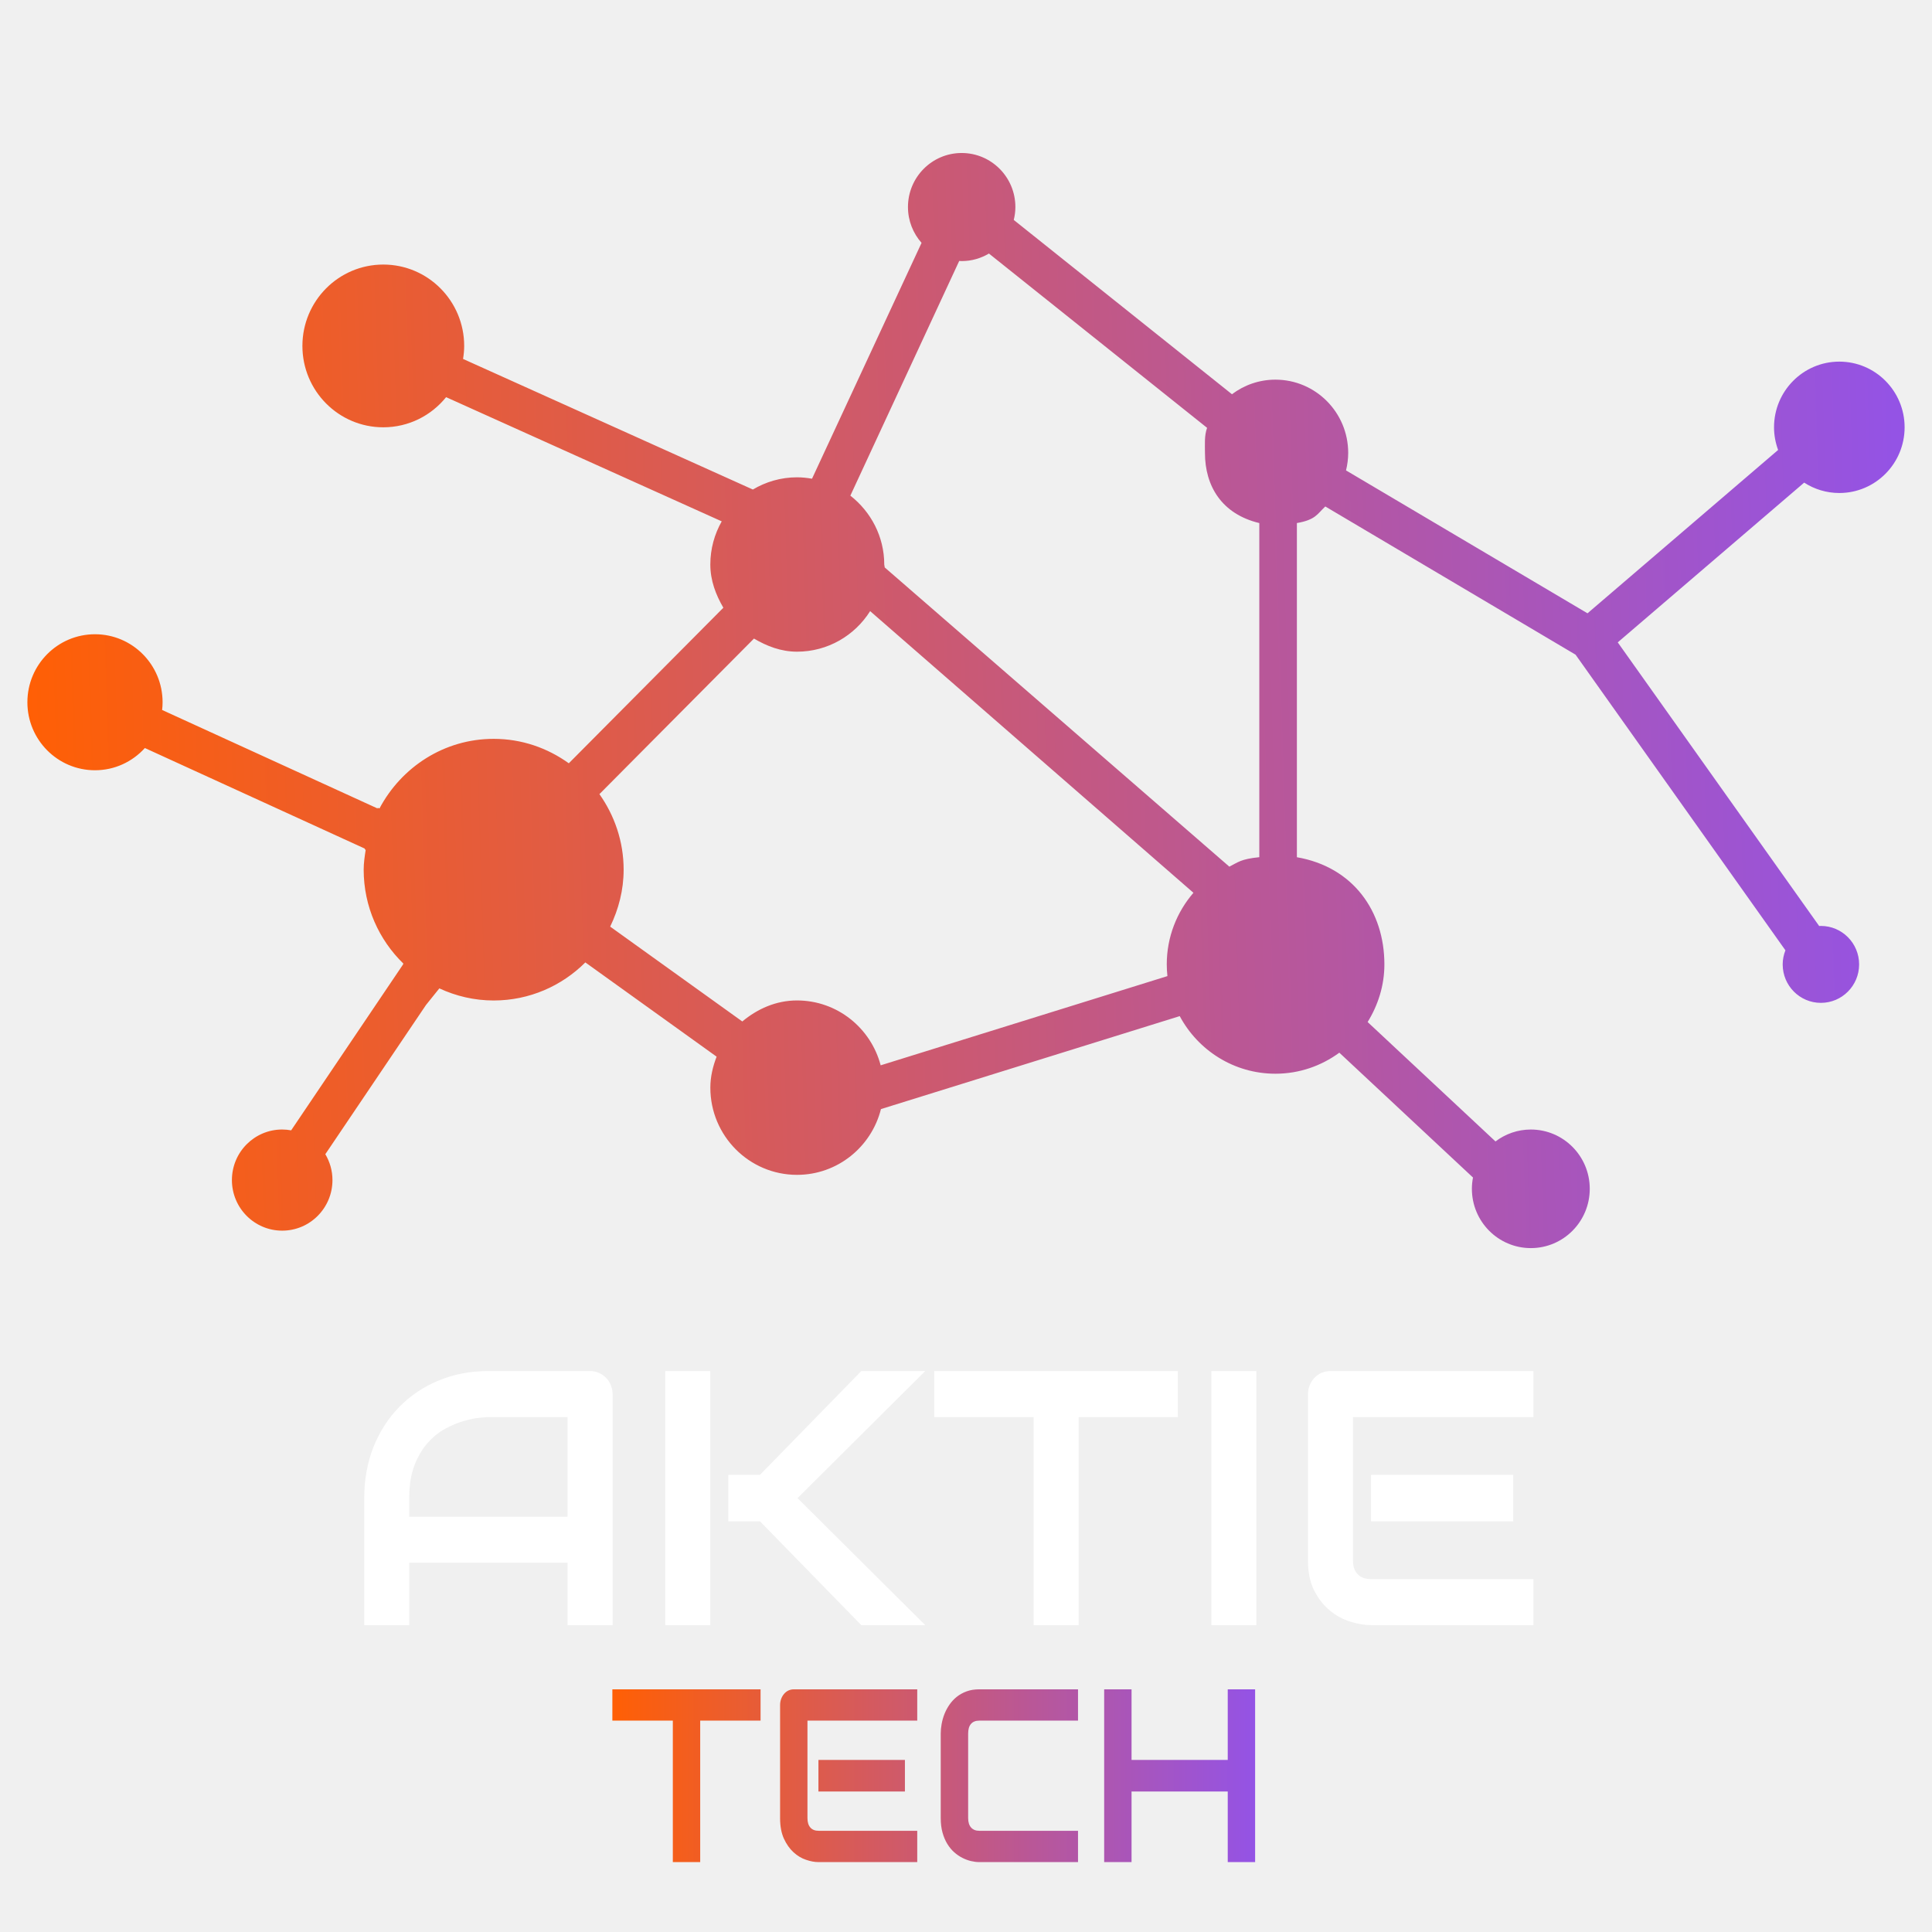
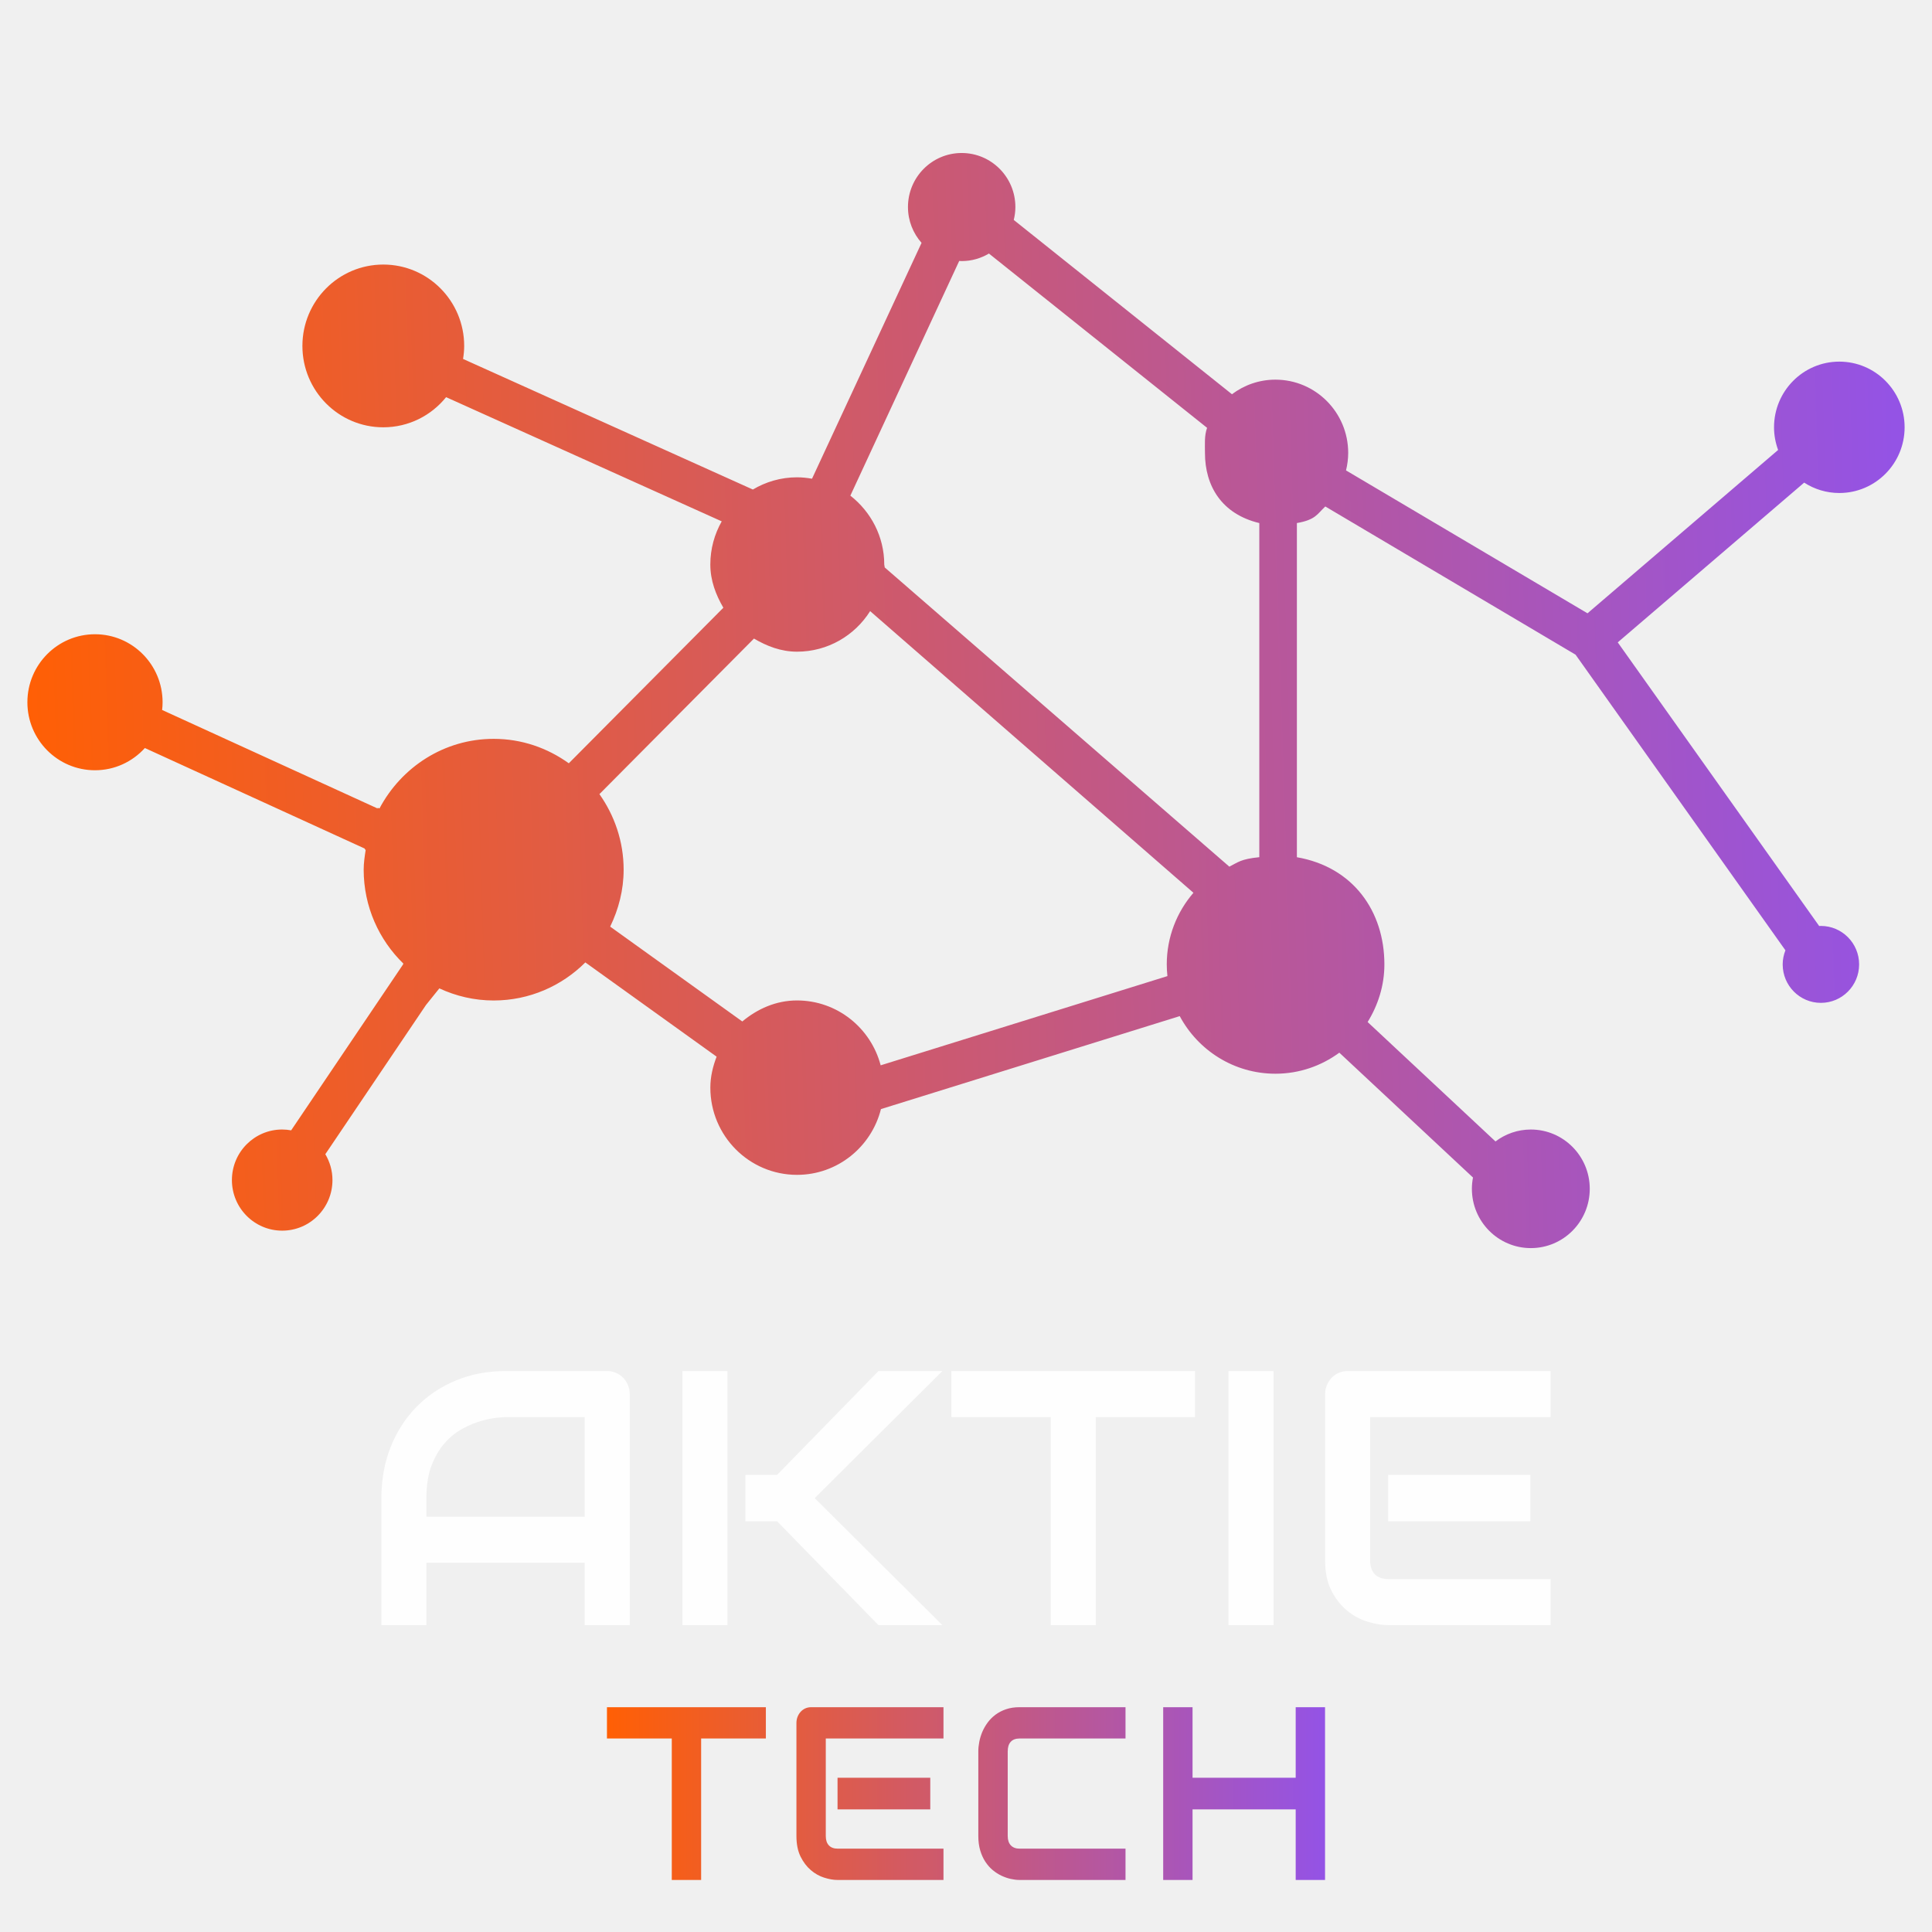
- <svg xmlns="http://www.w3.org/2000/svg" width="512" height="512" viewBox="0 0 512 512" style="overflow: visible;" data-svgdocument="" id="_lozZXmrQ4Bjc2v8Jjk5tP" class="fl-svgdocument" x="0" y="0" overflow="hidden" data-bbox="4.457485801904296 110.13409081015178 503.0850283961915 291.7318183796965">
-   <defs id="_OCOhh_n_vN0Rio0Fz3bQR" transform="matrix(0.7046672, 0, 0, 0.7046672, -48.2704, 116.3648)" data-uid="o_f41ckm5cb_6">
-     <linearGradient id="o_f41ckm5cb_3" x1="0.03%" y1="50.92%" x2="99.97%" y2="49.08%" data-uid="o_f41ckm5cb_7" gradientUnits="objectBoundingBox">
-       <stop id="_BHsq4p1qAd5KargPr_mGY" offset="0%" stop-color="rgb(255, 95, 5)" stop-opacity="1.00" data-uid="o_f41ckm5cb_8" />
-       <stop id="_Fil-3fkmygADUM_R7pzLf" offset="100%" stop-color="rgb(148, 83, 229)" stop-opacity="1.00" data-uid="o_f41ckm5cb_9" />
+ <svg xmlns="http://www.w3.org/2000/svg" width="512" height="512" viewBox="0 0 512 512" style="overflow: visible;" data-svgdocument="" id="_lozZXmrQ4Bjc2v8Jjk5tP" class="fl-svgdocument" x="0" y="0" overflow="hidden" data-bbox="7.258450364979808 40.546422835691374 497.48309738639 452.9288579260274">
+   <defs id="_OCOhh_n_vN0Rio0Fz3bQR" transform="matrix(0.7046672, 0, 0, 0.7046672, -48.2704, 116.3648)" data-uid="o_f42ae7l87_6">
+     <linearGradient id="o_f42ae7l87_3" x1="0.03%" y1="50.92%" x2="99.97%" y2="49.08%" gradientUnits="objectBoundingBox" data-uid="o_f42ae7l87_7">
+       <stop id="_BHsq4p1qAd5KargPr_mGY" offset="0%" stop-color="rgb(255, 95, 5)" stop-opacity="1.00" data-uid="o_f42ae7l87_8" />
+       <stop id="_Fil-3fkmygADUM_R7pzLf" offset="100%" stop-color="rgb(148, 83, 229)" stop-opacity="1.00" data-uid="o_f42ae7l87_9" />
    </linearGradient>
-     <linearGradient x1="0%" y1="50%" x2="100%" y2="50%" id="g_-1932658240_7" gradientUnits="objectBoundingBox" data-uid="o_f41ckm5cb_59">
-       <stop offset="0%" stop-color="rgb(255, 95, 5)" stop-opacity="1.00" data-uid="o_f41ckm5cb_60" />
-       <stop offset="100%" stop-color="rgb(148, 83, 229)" stop-opacity="1.00" data-uid="o_f41ckm5cb_61" />
+     <linearGradient x1="0%" y1="50%" x2="100%" y2="50%" id="o_f42ae7l87_4" gradientUnits="objectBoundingBox" data-uid="o_f42ae7l87_10">
+       <stop offset="0%" stop-color="rgb(255, 95, 5)" stop-opacity="1.00" data-uid="o_f42ae7l87_11" />
+       <stop offset="100%" stop-color="rgb(148, 83, 229)" stop-opacity="1.00" data-uid="o_f42ae7l87_12" />
    </linearGradient>
  </defs>
-   <path id="_tMLbDoPeHYDf8vvgFsJ3A" fill="url(#o_f41ckm5cb_3)" d="M96.897 37.513c1.921 0 3.478-1.558 3.478-3.479c0-1.92-1.557-3.478-3.478-3.478s-3.478 1.558-3.478 3.478  c0 0.422 0.079 0.825 0.217 1.2l-10.153 8.649l-12.864-7.567c0.073-0.297 0.116-0.607 0.116-0.927c0-2.142-1.736-3.878-3.878-3.878  c-0.869 0-1.668 0.289-2.314 0.772L52.92 23.054c0.054-0.22 0.086-0.448 0.086-0.684c0-1.581-1.281-2.861-2.861-2.861  s-2.861 1.281-2.861 2.861c0 0.729 0.275 1.393 0.724 1.898l-5.835 12.488c-0.26-0.045-0.526-0.074-0.8-0.074  c-0.86 0-1.662 0.239-2.351 0.647l-15.438-6.915c0.036-0.225 0.06-0.454 0.06-0.689c0-2.38-1.929-4.309-4.309-4.309  c-2.379 0-4.309 1.929-4.309 4.309s1.929 4.309 4.309 4.309c1.352 0 2.556-0.623 3.346-1.596l14.682 6.576  c-0.384 0.674-0.607 1.452-0.607 2.284c0 0.852 0.293 1.605 0.694 2.29l-8.233 8.237c-1.136-0.811-2.506-1.294-4.003-1.294  c-2.642 0-4.915 1.501-6.082 3.684l-0.096-0.032c-0.001 0.012-0.004 0.023-0.005 0.035L7.553 49.002  c0.016-0.134 0.025-0.271 0.025-0.409c0-1.989-1.612-3.601-3.601-3.601s-3.601 1.612-3.601 3.601s1.612 3.601 3.601 3.601  c1.054 0 1.999-0.455 2.657-1.177l11.723 5.329c-0.005 0.013-0.009 0.025-0.015 0.037l0.056 0.019  c-0.054 0.348-0.108 0.694-0.108 1.055c0 1.954 0.813 3.716 2.115 4.975l-0.017 0.013c0.004 0.005 0.008 0.01 0.012 0.014  l-5.973 8.802c-0.155-0.027-0.314-0.044-0.478-0.044c-1.479 0-2.678 1.198-2.678 2.678c0 1.479 1.199 2.678 2.678 2.678  c1.479 0 2.678-1.199 2.678-2.678c0-0.501-0.14-0.969-0.38-1.37l5.364-7.904l0.71-0.877c0.881 0.407 1.859 0.641 2.894 0.641  c1.902 0 3.629-0.771 4.883-2.016l6.993 4.991c-0.199 0.514-0.334 1.06-0.334 1.641c0 2.548 2.065 4.617 4.617 4.617  c2.159 0 3.965-1.483 4.471-3.482l15.916-4.923c0.977 1.815 2.893 3.05 5.099 3.05c1.273 0 2.447-0.417 3.403-1.114l7.12 6.611  c-0.038 0.193-0.059 0.393-0.059 0.597c0 1.734 1.406 3.14 3.14 3.14s3.139-1.405 3.139-3.14c0-1.733-1.405-3.139-3.139-3.139  c-0.707 0-1.358 0.236-1.883 0.631l-6.811-6.323c0.552-0.887 0.893-1.93 0.893-3.05c0-2.815-1.661-5.16-4.661-5.677V39.104  c1-0.172 1.082-0.478 1.513-0.878l13.332 7.848l11.179 15.655c-0.092 0.23-0.146 0.481-0.146 0.745c0 1.125 0.91 2.037 2.035 2.037  s2.037-0.912 2.037-2.037s-0.913-2.037-2.038-2.037c-0.03 0-0.06 0.003-0.09 0.005L85.094 45.422l9.931-8.459  C95.565 37.31 96.207 37.513 96.897 37.513z M61.07 62.474c0 0.21 0.013 0.416 0.035 0.62l-15.275 4.724  c-0.522-1.975-2.316-3.435-4.458-3.435c-1.123 0-2.114 0.451-2.913 1.113l-7.038-5.022c0.447-0.92 0.717-1.93 0.717-3.017  c0-1.492-0.487-2.871-1.29-3.999l8.233-8.237c0.686 0.401 1.438 0.694 2.291 0.694c1.642 0 3.079-0.857 3.897-2.147l17.222 14.914  C61.609 59.699 61.07 61.022 61.07 62.474z M66 56.797c-1 0.1-1.135 0.273-1.596 0.502l-18.36-15.846  c0.002-0.052-0.023-0.102-0.023-0.154c0-1.485-0.718-2.802-1.806-3.646l5.799-12.428c0.046 0.002 0.088 0.007 0.134 0.007  c0.53 0 1.023-0.147 1.449-0.399l11.621 9.229c-0.151 0.415-0.113 0.861-0.113 1.328c0 1.757 0.895 3.238 2.895 3.715V56.797z" transform="matrix(4.974881, 0, 0, 5.004728, 5.387895, -57.09082)" data-uid="o_f41ckm5cb_13" />
-   <path text="AKTIE" fill="#ffffff" space="preserve" text-anchor="middle" offset="0.5" font-size="48" font-family="Audiowide" transform="matrix(1.958389, 0, 0, 2.003429, 250.9011, 430.677)" font-weight="400" font-style="normal" data-uid="o_f41ckm5cb_54" data-fl-textpath="" d="M-45.218-30.54L-45.218 0L-51.318 0L-51.318-8.25L-72.738-8.25L-72.738 0L-78.828 0L-78.828-16.8Q-78.828-20.48 -77.568-23.58Q-76.298-26.67 -74.048-28.9Q-71.798-31.13 -68.728-32.37Q-65.658-33.61 -62.028-33.61L-62.028-33.61L-48.288-33.61Q-47.658-33.61 -47.098-33.38Q-46.538-33.14 -46.108-32.72Q-45.688-32.3 -45.458-31.73Q-45.218-31.17 -45.218-30.54L-45.218-30.54ZM-72.738-16.8L-72.738-14.34L-51.318-14.34L-51.318-27.52L-62.028-27.52Q-62.308-27.52 -63.208-27.43Q-64.108-27.35 -65.298-27.02Q-66.478-26.7 -67.788-26.02Q-69.108-25.34 -70.208-24.14Q-71.308-22.95 -72.028-21.15Q-72.738-19.36 -72.738-16.8L-72.738-16.8ZM-20.194-16.8L-2.914 0L-11.564 0L-25.274-13.73L-29.564-13.73L-29.564-19.88L-25.274-19.88L-11.564-33.61L-2.914-33.61L-20.194-16.8ZM-32.004-33.61L-32.004 0L-38.094 0L-38.094-33.61L-32.004-33.61ZM 31.273-33.61L 31.273-27.52L 17.843-27.52L 17.843 0L 11.753 0L 11.753-27.52L-1.697-27.52L-1.697-33.61L 31.273-33.61ZM 41.895-33.61L 41.895 0L 35.805 0L 35.805-33.61L 41.895-33.61ZM 76.65-19.88L 76.65-13.73L 57.41-13.73L 57.41-19.88L 76.65-19.88ZM 79.39-6.09L 79.39 0L 57.41 0Q 56.14 0  54.64-0.45Q 53.14-0.89  51.87-1.91Q 50.59-2.93  49.73-4.56Q 48.88-6.19  48.88-8.55L 48.88-8.55L 48.88-30.54Q 48.88-31.17  49.11-31.73Q 49.35-32.3  49.76-32.72Q 50.17-33.14  50.73-33.38Q 51.29-33.61  51.95-33.61L 51.95-33.61L 79.39-33.61L 79.39-27.52L 54.97-27.52L 54.97-8.55Q 54.97-7.36  55.61-6.73Q 56.24-6.09  57.46-6.09L 57.46-6.09L 79.39-6.09Z" />
-   <path text="TECH" fill="url(#g_-1932658240_7)" space="preserve" text-anchor="middle" offset="0.5" font-size="48" font-family="Audiowide" transform="matrix(1.191268, 0, 0, 1.362258, 249.0287, 493.4753)" font-weight="400" font-style="normal" data-uid="o_f41ckm5cb_55" data-fl-textpath="" d="M-39.848-33.61L-39.848-27.52L-53.278-27.52L-53.278 0L-59.368 0L-59.368-27.52L-72.818-27.52L-72.818-33.61L-39.848-33.61ZM-7.736-19.88L-7.736-13.73L-26.976-13.73L-26.976-19.88L-7.736-19.88ZM-4.996-6.09L-4.996 0L-26.976 0Q-28.246 0 -29.746-0.45Q-31.246-0.89 -32.516-1.91Q-33.796-2.93 -34.656-4.56Q-35.506-6.19 -35.506-8.55L-35.506-8.55L-35.506-30.54Q-35.506-31.17 -35.276-31.73Q-35.036-32.3 -34.626-32.72Q-34.216-33.14 -33.656-33.38Q-33.096-33.61 -32.436-33.61L-32.436-33.61L-4.996-33.61L-4.996-27.52L-29.416-27.52L-29.416-8.55Q-29.416-7.36 -28.776-6.73Q-28.146-6.09 -26.926-6.09L-26.926-6.09L-4.996-6.09ZM 30.771-6.09L 30.771 0L 8.791 0Q 7.941 0  6.971-0.2Q 6.001-0.4  5.051-0.82Q 4.101-1.24  3.231-1.91Q 2.371-2.58  1.701-3.53Q 1.031-4.48  0.631-5.73Q 0.231-6.98  0.231-8.55L 0.231-8.55L 0.231-25.05Q 0.231-25.9  0.431-26.87Q 0.631-27.84  1.051-28.79Q 1.481-29.74  2.161-30.61Q 2.841-31.48  3.781-32.14Q 4.731-32.81  5.981-33.21Q 7.221-33.61  8.791-33.61L 8.791-33.61L 30.771-33.61L 30.771-27.52L 8.791-27.52Q 7.591-27.52  6.961-26.88Q 6.331-26.25  6.331-25.01L 6.331-25.01L 6.331-8.55Q 6.331-7.38  6.971-6.74Q 7.621-6.09  8.791-6.09L 8.791-6.09L 30.771-6.09ZM 42.68-33.61L 42.68-19.88L 64.08-19.88L 64.08-33.61L 70.17-33.61L 70.17 0L 64.08 0L 64.08-13.73L 42.68-13.73L 42.68 0L 36.59 0L 36.59-33.61L 42.68-33.61Z" />
+   <path id="_tMLbDoPeHYDf8vvgFsJ3A" fill="url(#o_f42ae7l87_3)" d="M96.897 37.513c1.921 0 3.478-1.558 3.478-3.479c0-1.92-1.557-3.478-3.478-3.478s-3.478 1.558-3.478 3.478  c0 0.422 0.079 0.825 0.217 1.2l-10.153 8.649l-12.864-7.567c0.073-0.297 0.116-0.607 0.116-0.927c0-2.142-1.736-3.878-3.878-3.878  c-0.869 0-1.668 0.289-2.314 0.772L52.92 23.054c0.054-0.22 0.086-0.448 0.086-0.684c0-1.581-1.281-2.861-2.861-2.861  s-2.861 1.281-2.861 2.861c0 0.729 0.275 1.393 0.724 1.898l-5.835 12.488c-0.26-0.045-0.526-0.074-0.8-0.074  c-0.86 0-1.662 0.239-2.351 0.647l-15.438-6.915c0.036-0.225 0.06-0.454 0.06-0.689c0-2.38-1.929-4.309-4.309-4.309  c-2.379 0-4.309 1.929-4.309 4.309s1.929 4.309 4.309 4.309c1.352 0 2.556-0.623 3.346-1.596l14.682 6.576  c-0.384 0.674-0.607 1.452-0.607 2.284c0 0.852 0.293 1.605 0.694 2.29l-8.233 8.237c-1.136-0.811-2.506-1.294-4.003-1.294  c-2.642 0-4.915 1.501-6.082 3.684l-0.096-0.032c-0.001 0.012-0.004 0.023-0.005 0.035L7.553 49.002  c0.016-0.134 0.025-0.271 0.025-0.409c0-1.989-1.612-3.601-3.601-3.601s-3.601 1.612-3.601 3.601s1.612 3.601 3.601 3.601  c1.054 0 1.999-0.455 2.657-1.177l11.723 5.329c-0.005 0.013-0.009 0.025-0.015 0.037l0.056 0.019  c-0.054 0.348-0.108 0.694-0.108 1.055c0 1.954 0.813 3.716 2.115 4.975l-0.017 0.013c0.004 0.005 0.008 0.01 0.012 0.014  l-5.973 8.802c-0.155-0.027-0.314-0.044-0.478-0.044c-1.479 0-2.678 1.198-2.678 2.678c0 1.479 1.199 2.678 2.678 2.678  c1.479 0 2.678-1.199 2.678-2.678c0-0.501-0.14-0.969-0.38-1.37l5.364-7.904l0.71-0.877c0.881 0.407 1.859 0.641 2.894 0.641  c1.902 0 3.629-0.771 4.883-2.016l6.993 4.991c-0.199 0.514-0.334 1.06-0.334 1.641c0 2.548 2.065 4.617 4.617 4.617  c2.159 0 3.965-1.483 4.471-3.482l15.916-4.923c0.977 1.815 2.893 3.05 5.099 3.05c1.273 0 2.447-0.417 3.403-1.114l7.12 6.611  c-0.038 0.193-0.059 0.393-0.059 0.597c0 1.734 1.406 3.14 3.14 3.14s3.139-1.405 3.139-3.14c0-1.733-1.405-3.139-3.139-3.139  c-0.707 0-1.358 0.236-1.883 0.631l-6.811-6.323c0.552-0.887 0.893-1.93 0.893-3.05c0-2.815-1.661-5.16-4.661-5.677V39.104  c1-0.172 1.082-0.478 1.513-0.878l13.332 7.848l11.179 15.655c-0.092 0.23-0.146 0.481-0.146 0.745c0 1.125 0.91 2.037 2.035 2.037  s2.037-0.912 2.037-2.037s-0.913-2.037-2.038-2.037c-0.03 0-0.06 0.003-0.09 0.005L85.094 45.422l9.931-8.459  C95.565 37.31 96.207 37.513 96.897 37.513z M61.07 62.474c0 0.21 0.013 0.416 0.035 0.62l-15.275 4.724  c-0.522-1.975-2.316-3.435-4.458-3.435c-1.123 0-2.114 0.451-2.913 1.113l-7.038-5.022c0.447-0.92 0.717-1.93 0.717-3.017  c0-1.492-0.487-2.871-1.29-3.999l8.233-8.237c0.686 0.401 1.438 0.694 2.291 0.694c1.642 0 3.079-0.857 3.897-2.147l17.222 14.914  C61.609 59.699 61.07 61.022 61.07 62.474z M66 56.797c-1 0.1-1.135 0.273-1.596 0.502l-18.36-15.846  c0.002-0.052-0.023-0.102-0.023-0.154c0-1.485-0.718-2.802-1.806-3.646l5.799-12.428c0.046 0.002 0.088 0.007 0.134 0.007  c0.53 0 1.023-0.147 1.449-0.399l11.621 9.229c-0.151 0.415-0.113 0.861-0.113 1.328c0 1.757 0.895 3.238 2.895 3.715V56.797z" transform="matrix(4.974881, 0, 0, 5.004728, 5.387896, -57.09082)" data-uid="o_f42ae7l87_13" />
+   <path text="AKTIE" fill="#fefefe" space="preserve" text-anchor="middle" offset="0.5" font-size="48" font-family="Audiowide" transform="matrix(1.958389, 0, 0, 2.003429, 255.4495, 430.677)" font-weight="400" font-style="normal" data-uid="o_f42ae7l87_14" data-fl-textpath="" d="M-45.218-30.54L-45.218 0L-51.318 0L-51.318-8.25L-72.738-8.25L-72.738 0L-78.828 0L-78.828-16.8Q-78.828-20.48 -77.568-23.58Q-76.298-26.67 -74.048-28.9Q-71.798-31.13 -68.728-32.37Q-65.658-33.61 -62.028-33.61L-62.028-33.61L-48.288-33.61Q-47.658-33.61 -47.098-33.38Q-46.538-33.14 -46.108-32.72Q-45.688-32.3 -45.458-31.73Q-45.218-31.17 -45.218-30.54L-45.218-30.54ZM-72.738-16.8L-72.738-14.34L-51.318-14.34L-51.318-27.52L-62.028-27.52Q-62.308-27.52 -63.208-27.43Q-64.108-27.35 -65.298-27.02Q-66.478-26.7 -67.788-26.02Q-69.108-25.34 -70.208-24.14Q-71.308-22.95 -72.028-21.15Q-72.738-19.36 -72.738-16.8L-72.738-16.8ZM-20.194-16.8L-2.914 0L-11.564 0L-25.274-13.73L-29.564-13.73L-29.564-19.88L-25.274-19.88L-11.564-33.61L-2.914-33.61L-20.194-16.8ZM-32.004-33.61L-32.004 0L-38.094 0L-38.094-33.61L-32.004-33.61ZM 31.273-33.61L 31.273-27.52L 17.843-27.52L 17.843 0L 11.753 0L 11.753-27.52L-1.697-27.52L-1.697-33.61L 31.273-33.61ZM 41.895-33.61L 41.895 0L 35.805 0L 35.805-33.61L 41.895-33.61ZM 76.65-19.88L 76.65-13.73L 57.41-13.73L 57.41-19.88L 76.65-19.88ZM 79.39-6.09L 79.39 0L 57.41 0Q 56.14 0  54.64-0.45Q 53.14-0.89  51.87-1.91Q 50.59-2.93  49.73-4.56Q 48.88-6.19  48.88-8.55L 48.88-8.55L 48.88-30.54Q 48.88-31.17  49.11-31.73Q 49.35-32.3  49.76-32.72Q 50.17-33.14  50.73-33.38Q 51.29-33.61  51.95-33.61L 51.95-33.61L 79.39-33.61L 79.39-27.52L 54.97-27.52L 54.97-8.55Q 54.97-7.36  55.61-6.73Q 56.24-6.09  57.46-6.09L 57.46-6.09L 79.39-6.09Z" />
+   <path text="TECH" fill="url(#o_f42ae7l87_4)" space="preserve" text-anchor="middle" offset="0.5" font-size="48" font-family="Audiowide" transform="matrix(1.277287, 0, 0, 1.362258, 257.691, 498.2095)" font-weight="400" font-style="normal" data-uid="o_f42ae7l87_15" data-fl-textpath="" d="M-42.848-33.61L-42.848-27.52L-56.278-27.52L-56.278 0L-62.368 0L-62.368-27.52L-75.818-27.52L-75.818-33.61L-42.848-33.61ZM-8.736-19.88L-8.736-13.73L-27.976-13.73L-27.976-19.88L-8.736-19.88ZM-5.996-6.09L-5.996 0L-27.976 0Q-29.246 0 -30.746-0.45Q-32.246-0.89 -33.516-1.91Q-34.796-2.93 -35.656-4.56Q-36.506-6.19 -36.506-8.55L-36.506-8.55L-36.506-30.54Q-36.506-31.17 -36.276-31.73Q-36.036-32.3 -35.626-32.72Q-35.216-33.14 -34.656-33.38Q-34.096-33.61 -33.436-33.61L-33.436-33.61L-5.996-33.61L-5.996-27.52L-30.416-27.52L-30.416-8.55Q-30.416-7.36 -29.776-6.73Q-29.146-6.09 -27.926-6.09L-27.926-6.09L-5.996-6.09ZM 31.771-6.09L 31.771 0L 9.791 0Q 8.941 0  7.971-0.2Q 7.001-0.4  6.051-0.82Q 5.101-1.24  4.231-1.91Q 3.371-2.58  2.701-3.53Q 2.031-4.48  1.631-5.73Q 1.231-6.98  1.231-8.55L 1.231-8.55L 1.231-25.05Q 1.231-25.9  1.431-26.87Q 1.631-27.84  2.051-28.79Q 2.481-29.74  3.161-30.61Q 3.841-31.48  4.781-32.14Q 5.731-32.81  6.981-33.21Q 8.221-33.61  9.791-33.61L 9.791-33.61L 31.771-33.61L 31.771-27.52L 9.791-27.52Q 8.591-27.52  7.961-26.88Q 7.331-26.25  7.331-25.01L 7.331-25.01L 7.331-8.55Q 7.331-7.38  7.971-6.74Q 8.621-6.09  9.791-6.09L 9.791-6.09L 31.771-6.09ZM 45.68-33.61L 45.68-19.88L 67.08-19.88L 67.08-33.61L 73.17-33.61L 73.17 0L 67.08 0L 67.08-13.73L 45.68-13.73L 45.68 0L 39.59 0L 39.59-33.61L 45.68-33.61Z" letter-spacing="2" />
</svg>
